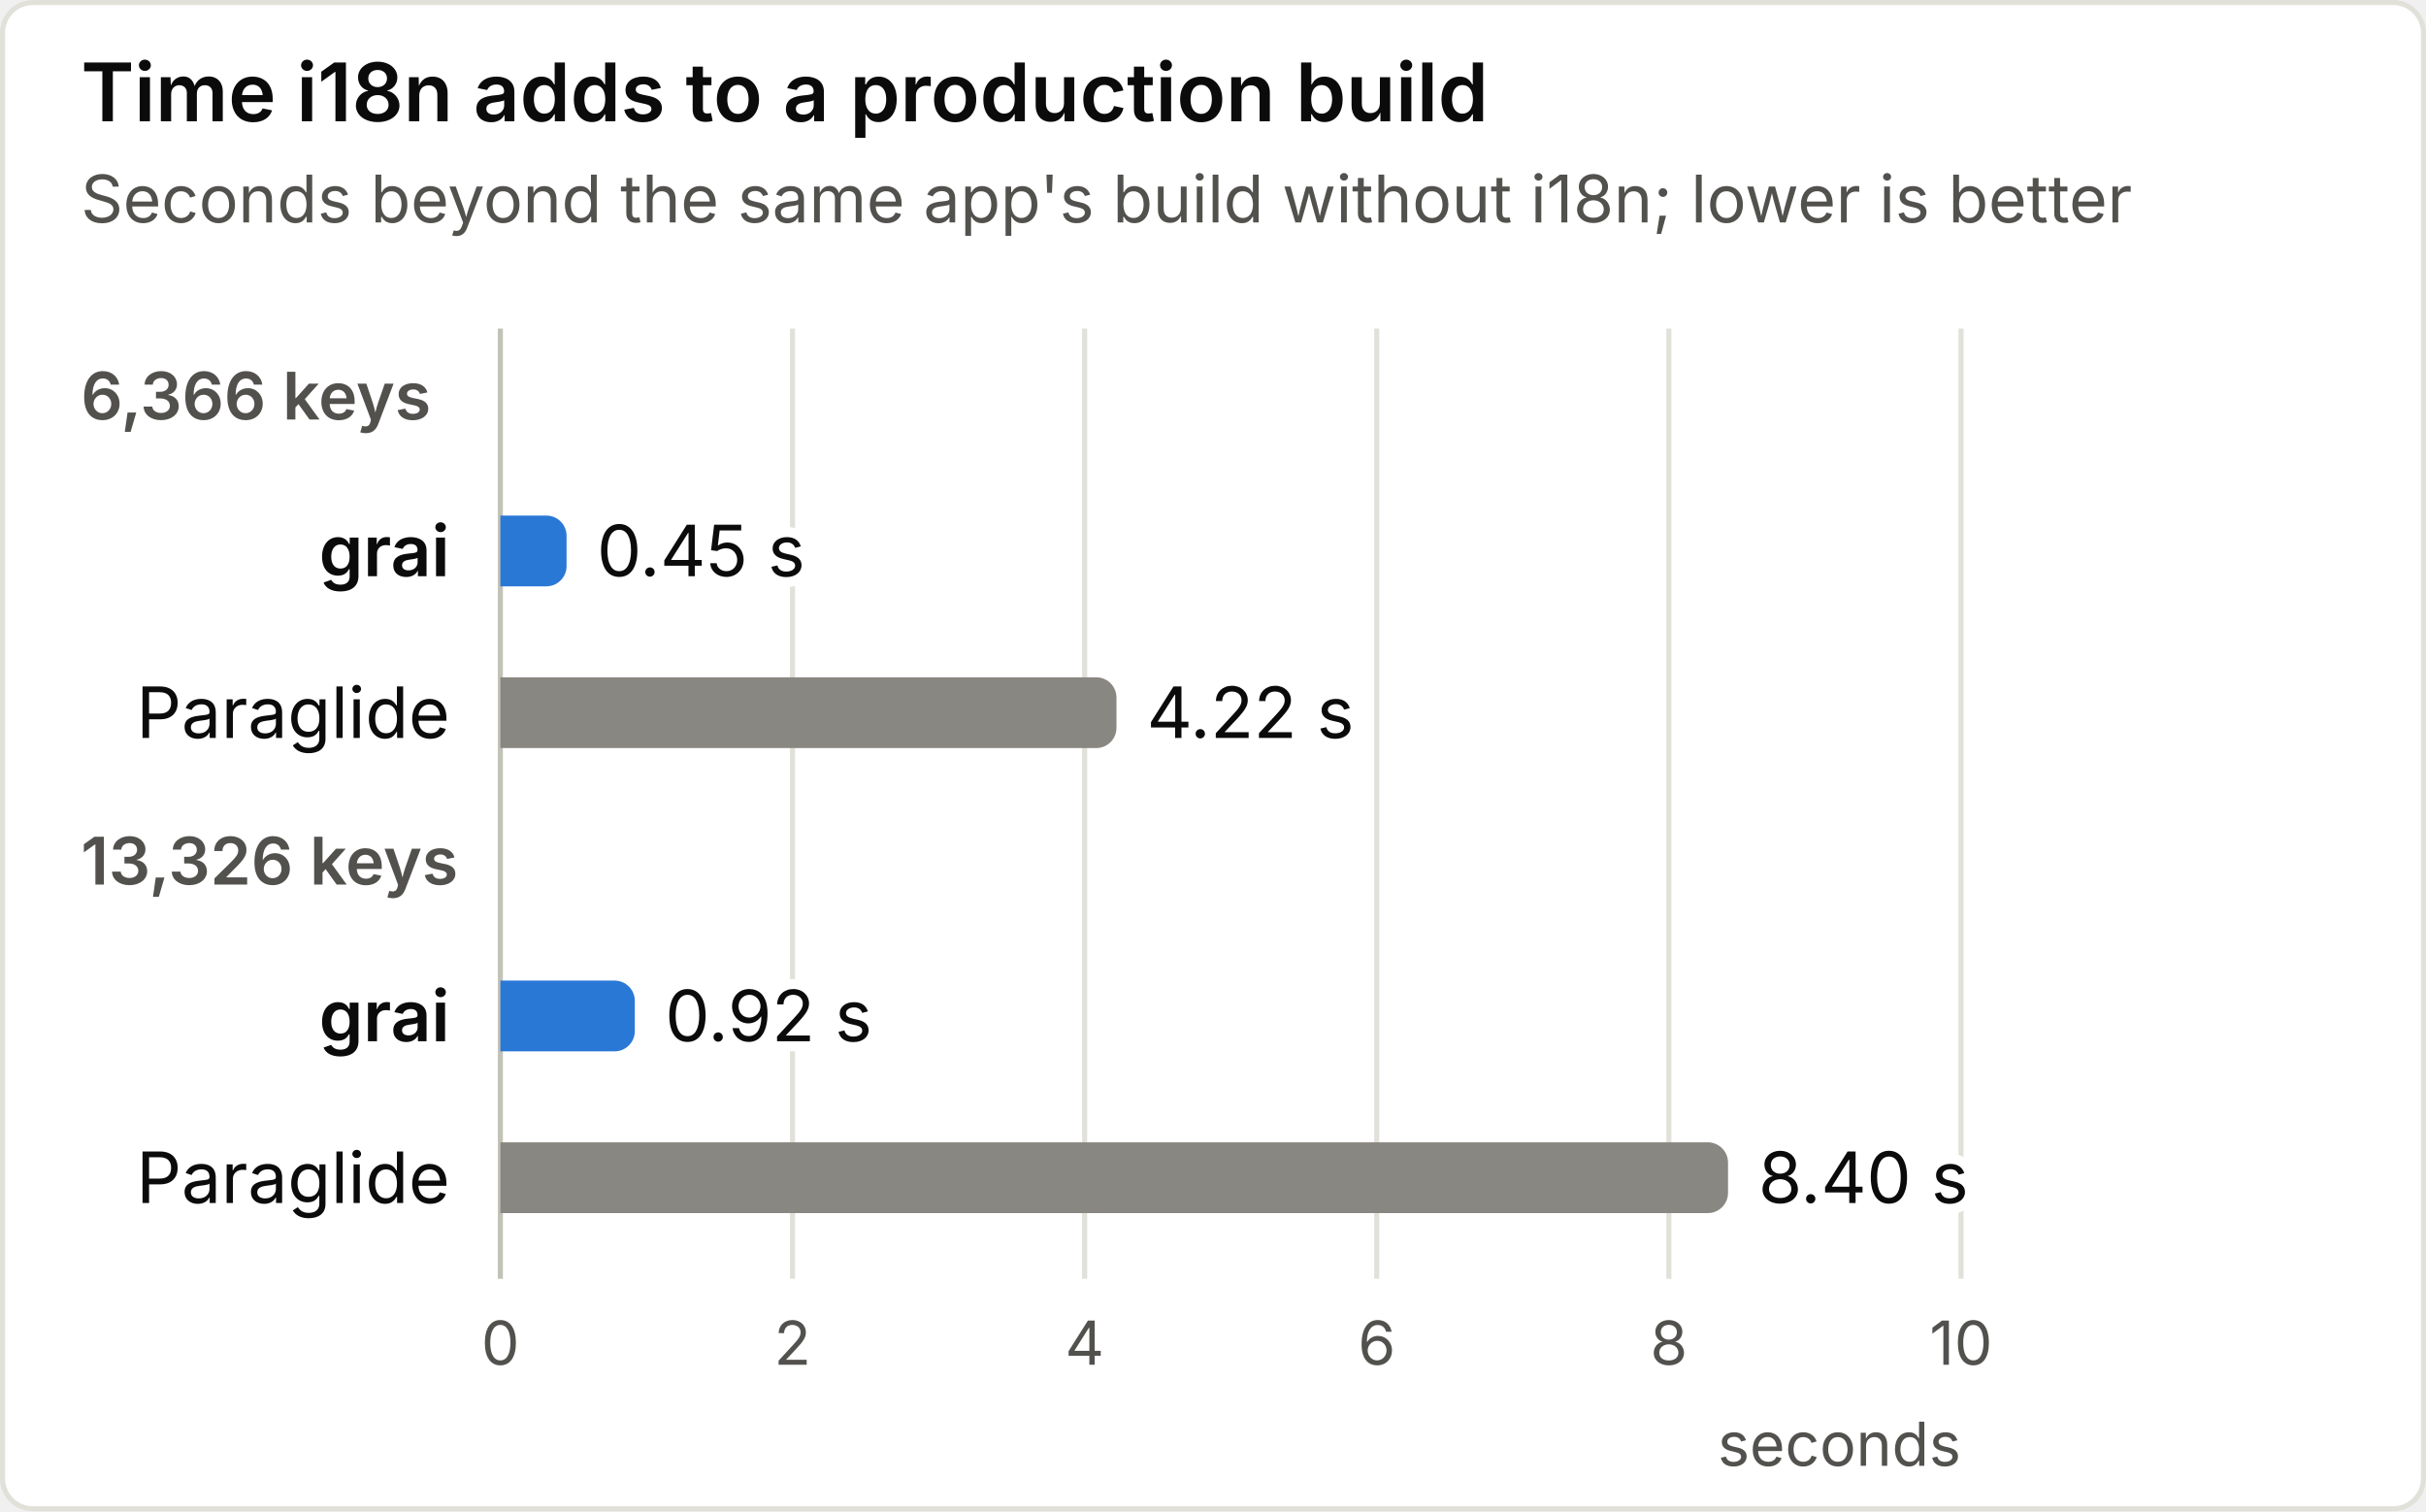
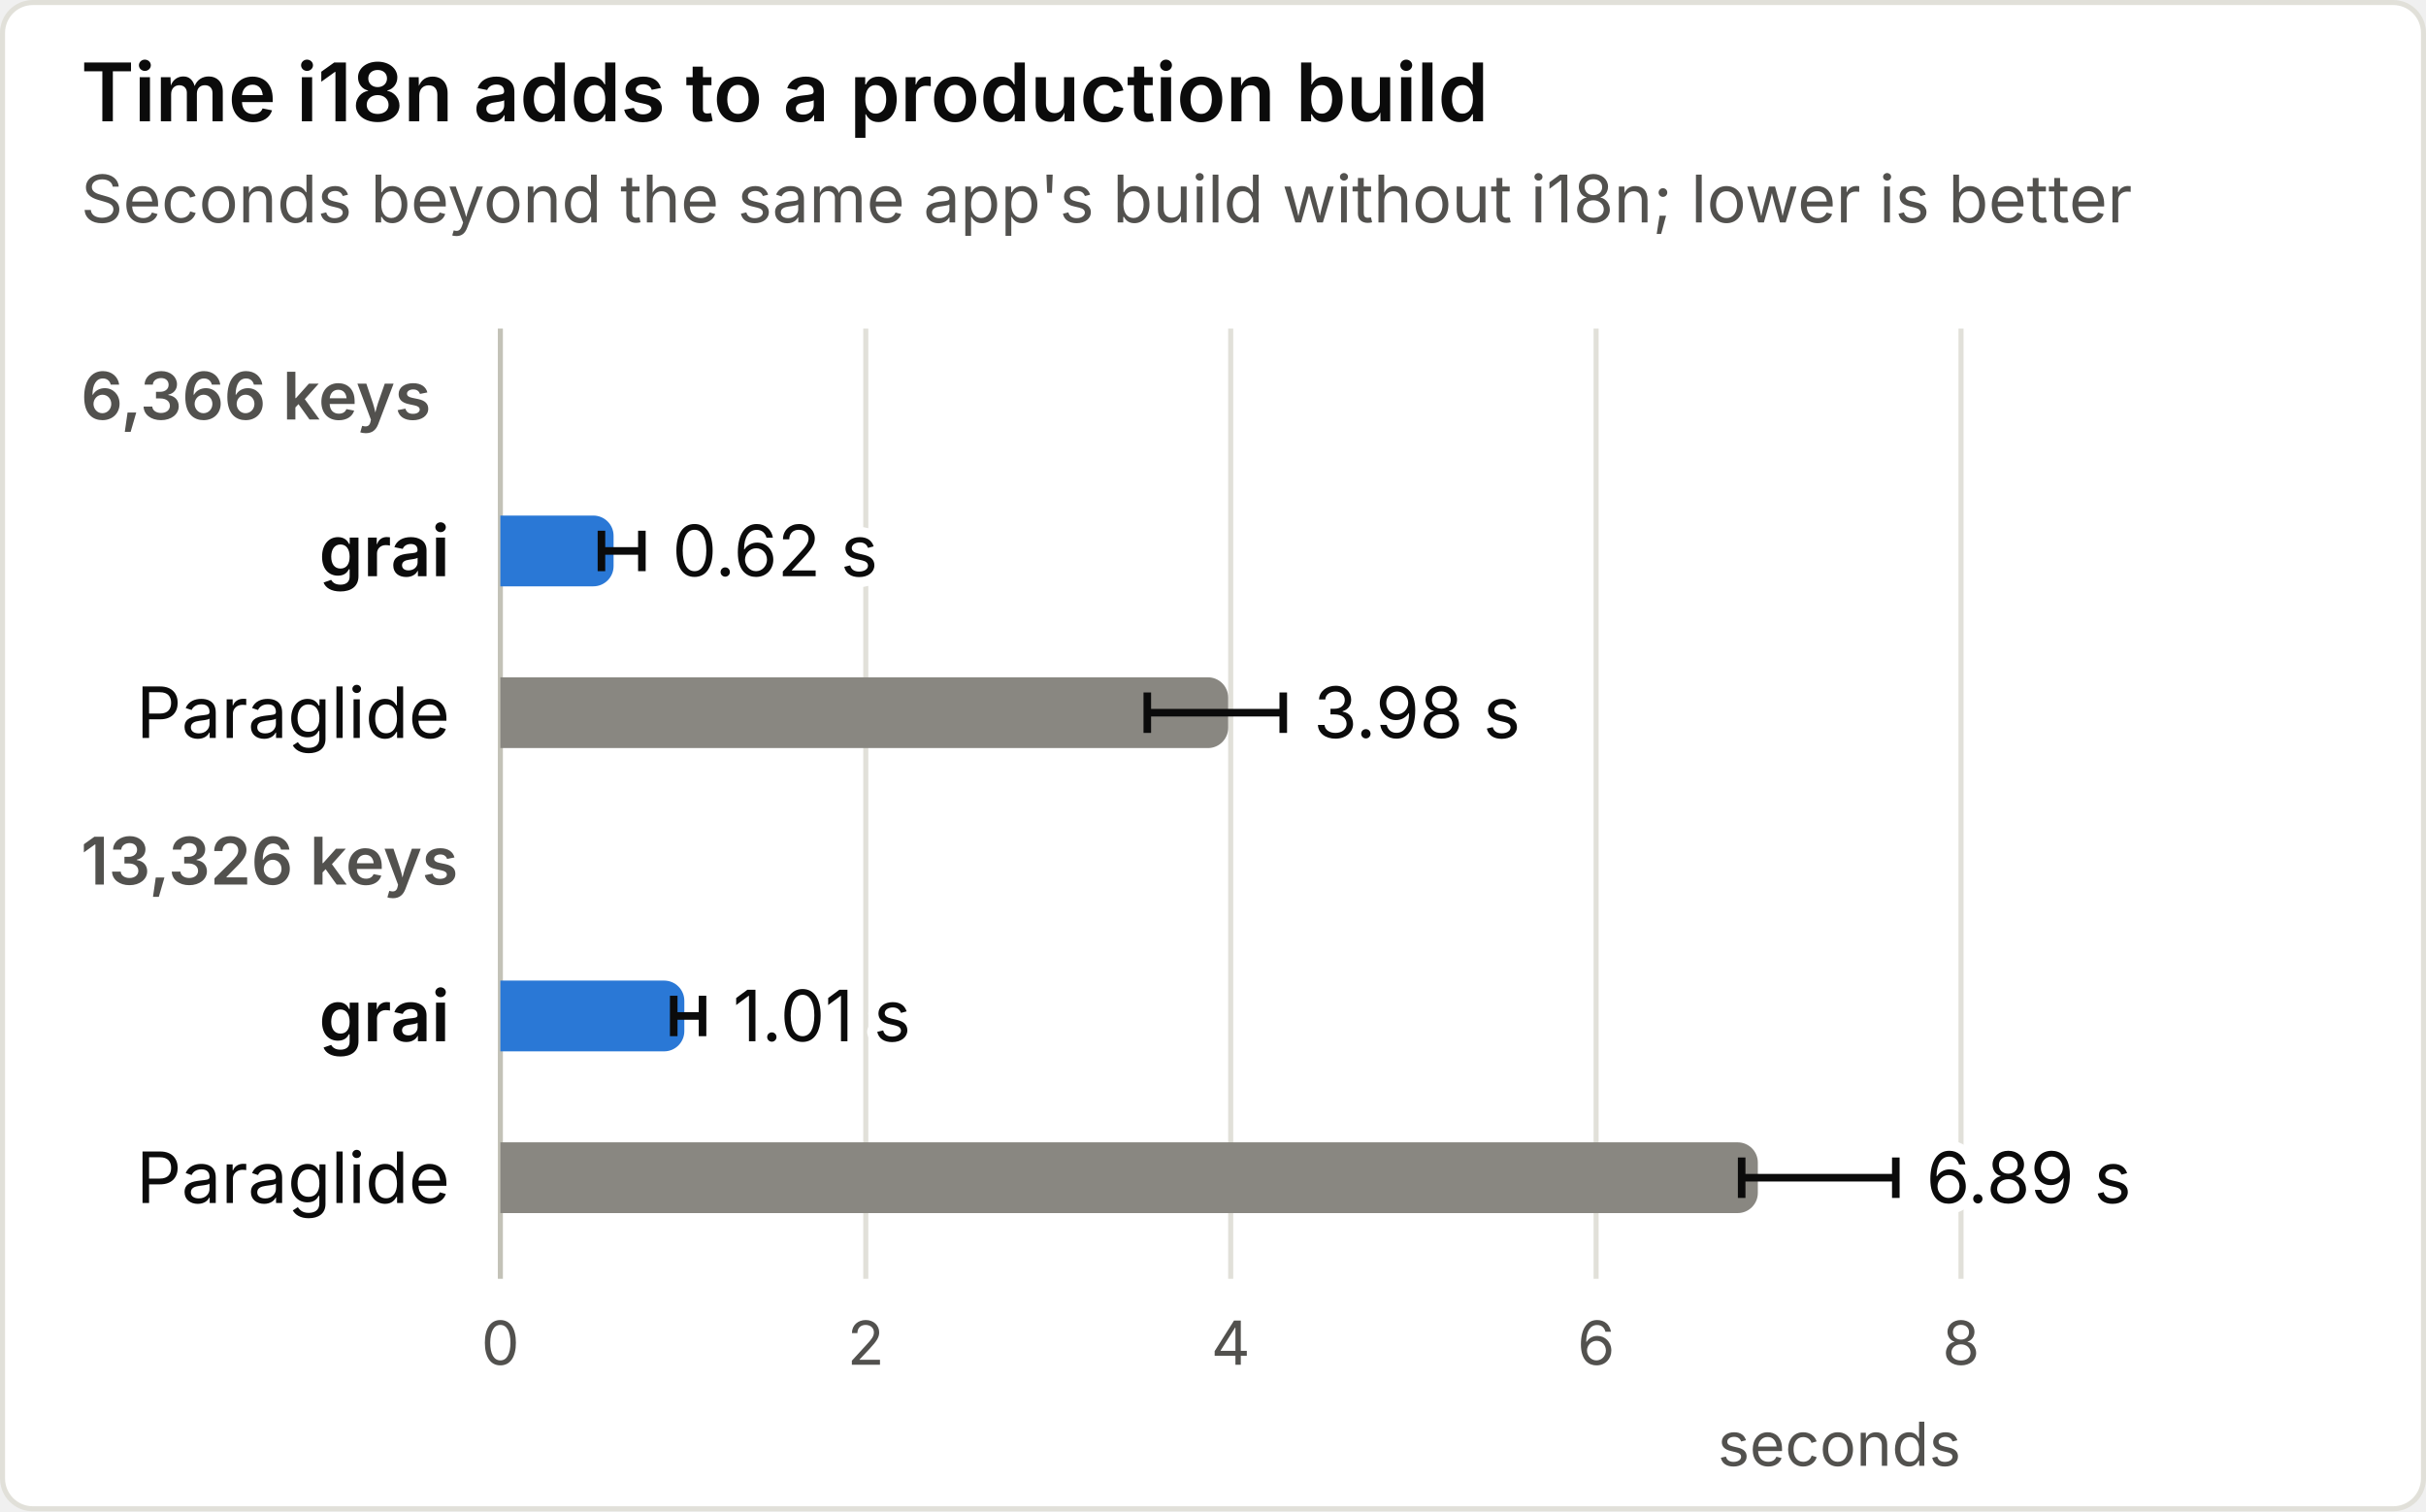
<svg xmlns="http://www.w3.org/2000/svg" viewBox="0 0 480 299" width="480" height="299" font-family="system-ui, -apple-system, 'Segoe UI', sans-serif">
  <rect x="0.5" y="0.5" width="479" height="298" rx="6" fill="#ffffff" stroke="#e1e0d9" />
  <text x="16" y="24" font-size="16" font-weight="600" fill="#0b0b0b">Time i18n adds to a production build</text>
  <text x="16" y="44" font-size="13" fill="#52514e">Seconds beyond the same app's build without i18n; lower is better</text>
  <line x1="99" y1="65" x2="99" y2="253" stroke="#c3c2b7" stroke-width="1" />
  <text x="99" y="270" font-size="12" text-anchor="middle" fill="#52514e" style="font-variant-numeric: tabular-nums">0</text>
-   <line x1="156.8" y1="65" x2="156.8" y2="253" stroke="#e1e0d9" stroke-width="1" />
-   <text x="156.8" y="270" font-size="12" text-anchor="middle" fill="#52514e" style="font-variant-numeric: tabular-nums">2</text>
-   <line x1="214.6" y1="65" x2="214.6" y2="253" stroke="#e1e0d9" stroke-width="1" />
-   <text x="214.6" y="270" font-size="12" text-anchor="middle" fill="#52514e" style="font-variant-numeric: tabular-nums">4</text>
-   <line x1="272.4" y1="65" x2="272.4" y2="253" stroke="#e1e0d9" stroke-width="1" />
-   <text x="272.4" y="270" font-size="12" text-anchor="middle" fill="#52514e" style="font-variant-numeric: tabular-nums">6</text>
-   <line x1="330.2" y1="65" x2="330.2" y2="253" stroke="#e1e0d9" stroke-width="1" />
-   <text x="330.2" y="270" font-size="12" text-anchor="middle" fill="#52514e" style="font-variant-numeric: tabular-nums">8</text>
+   <line x1="171.3" y1="65" x2="171.3" y2="253" stroke="#e1e0d9" stroke-width="1" />
+   <text x="171.3" y="270" font-size="12" text-anchor="middle" fill="#52514e" style="font-variant-numeric: tabular-nums">2</text>
+   <line x1="243.5" y1="65" x2="243.5" y2="253" stroke="#e1e0d9" stroke-width="1" />
+   <text x="243.5" y="270" font-size="12" text-anchor="middle" fill="#52514e" style="font-variant-numeric: tabular-nums">4</text>
+   <line x1="315.8" y1="65" x2="315.8" y2="253" stroke="#e1e0d9" stroke-width="1" />
+   <text x="315.8" y="270" font-size="12" text-anchor="middle" fill="#52514e" style="font-variant-numeric: tabular-nums">6</text>
  <line x1="388" y1="65" x2="388" y2="253" stroke="#e1e0d9" stroke-width="1" />
-   <text x="388" y="270" font-size="12" text-anchor="middle" fill="#52514e" style="font-variant-numeric: tabular-nums">10</text>
+   <text x="388" y="270" font-size="12" text-anchor="middle" fill="#52514e" style="font-variant-numeric: tabular-nums">8</text>
  <text x="16" y="83" font-size="13" font-weight="600" fill="#52514e">6,366 keys</text>
  <text x="89" y="114" font-size="14" text-anchor="end" font-weight="600" fill="#0b0b0b">grai</text>
-   <path d="M99,102H108.1A4,4 0 0 1 112.1,106V112A4,4 0 0 1 108.1,116H99Z" fill="#2a78d6" />
-   <text x="118.1" y="114" font-size="14" fill="#0b0b0b" stroke="#ffffff" stroke-width="4" stroke-linejoin="round" paint-order="stroke" style="font-variant-numeric: tabular-nums">0.45 s</text>
+   <path d="M99,102H117.4A4,4 0 0 1 121.4,106V112A4,4 0 0 1 117.4,116H99Z" fill="#2a78d6" />
+   <path d="M119,109H127M119,105V113M127,105V113" stroke="#0b0b0b" stroke-width="1.5" fill="none" />
+   <text x="133" y="114" font-size="14" fill="#0b0b0b" stroke="#ffffff" stroke-width="4" stroke-linejoin="round" paint-order="stroke" style="font-variant-numeric: tabular-nums">0.62 s</text>
  <text x="89" y="146" font-size="14" text-anchor="end" fill="#0b0b0b">Paraglide</text>
-   <path d="M99,134H216.9A4,4 0 0 1 220.9,138V144A4,4 0 0 1 216.9,148H99Z" fill="#898781" />
-   <text x="226.9" y="146" font-size="14" fill="#0b0b0b" stroke="#ffffff" stroke-width="4" stroke-linejoin="round" paint-order="stroke" style="font-variant-numeric: tabular-nums">4.22 s</text>
+   <path d="M99,134H239A4,4 0 0 1 243,138V144A4,4 0 0 1 239,148H99Z" fill="#898781" />
+   <path d="M227,141H253.9M227,137V145M253.9,137V145" stroke="#0b0b0b" stroke-width="1.5" fill="none" />
+   <text x="259.9" y="146" font-size="14" fill="#0b0b0b" stroke="#ffffff" stroke-width="4" stroke-linejoin="round" paint-order="stroke" style="font-variant-numeric: tabular-nums">3.98 s</text>
  <text x="16" y="175" font-size="13" font-weight="600" fill="#52514e">13,326 keys</text>
  <text x="89" y="206" font-size="14" text-anchor="end" font-weight="600" fill="#0b0b0b">grai</text>
-   <path d="M99,194H121.6A4,4 0 0 1 125.6,198V204A4,4 0 0 1 121.6,208H99Z" fill="#2a78d6" />
-   <text x="131.6" y="206" font-size="14" fill="#0b0b0b" stroke="#ffffff" stroke-width="4" stroke-linejoin="round" paint-order="stroke" style="font-variant-numeric: tabular-nums">0.92 s</text>
+   <path d="M99,194H131.4A4,4 0 0 1 135.4,198V204A4,4 0 0 1 131.4,208H99Z" fill="#2a78d6" />
+   <path d="M133.3,201H139M133.3,197V205M139,197V205" stroke="#0b0b0b" stroke-width="1.5" fill="none" />
+   <text x="145" y="206" font-size="14" fill="#0b0b0b" stroke="#ffffff" stroke-width="4" stroke-linejoin="round" paint-order="stroke" style="font-variant-numeric: tabular-nums">1.01 s</text>
  <text x="89" y="238" font-size="14" text-anchor="end" fill="#0b0b0b">Paraglide</text>
-   <path d="M99,226H337.9A4,4 0 0 1 341.9,230V236A4,4 0 0 1 337.9,240H99Z" fill="#898781" />
-   <text x="347.9" y="238" font-size="14" fill="#0b0b0b" stroke="#ffffff" stroke-width="4" stroke-linejoin="round" paint-order="stroke" style="font-variant-numeric: tabular-nums">8.40 s</text>
+   <path d="M99,226H343.8A4,4 0 0 1 347.8,230V236A4,4 0 0 1 343.8,240H99Z" fill="#898781" />
+   <path d="M344.6,233H375.1M344.6,229V237M375.1,229V237" stroke="#0b0b0b" stroke-width="1.5" fill="none" />
+   <text x="381.1" y="238" font-size="14" fill="#0b0b0b" stroke="#ffffff" stroke-width="4" stroke-linejoin="round" paint-order="stroke" style="font-variant-numeric: tabular-nums">6.89 s</text>
  <text x="388" y="290" font-size="12" text-anchor="end" fill="#52514e">seconds</text>
</svg>
